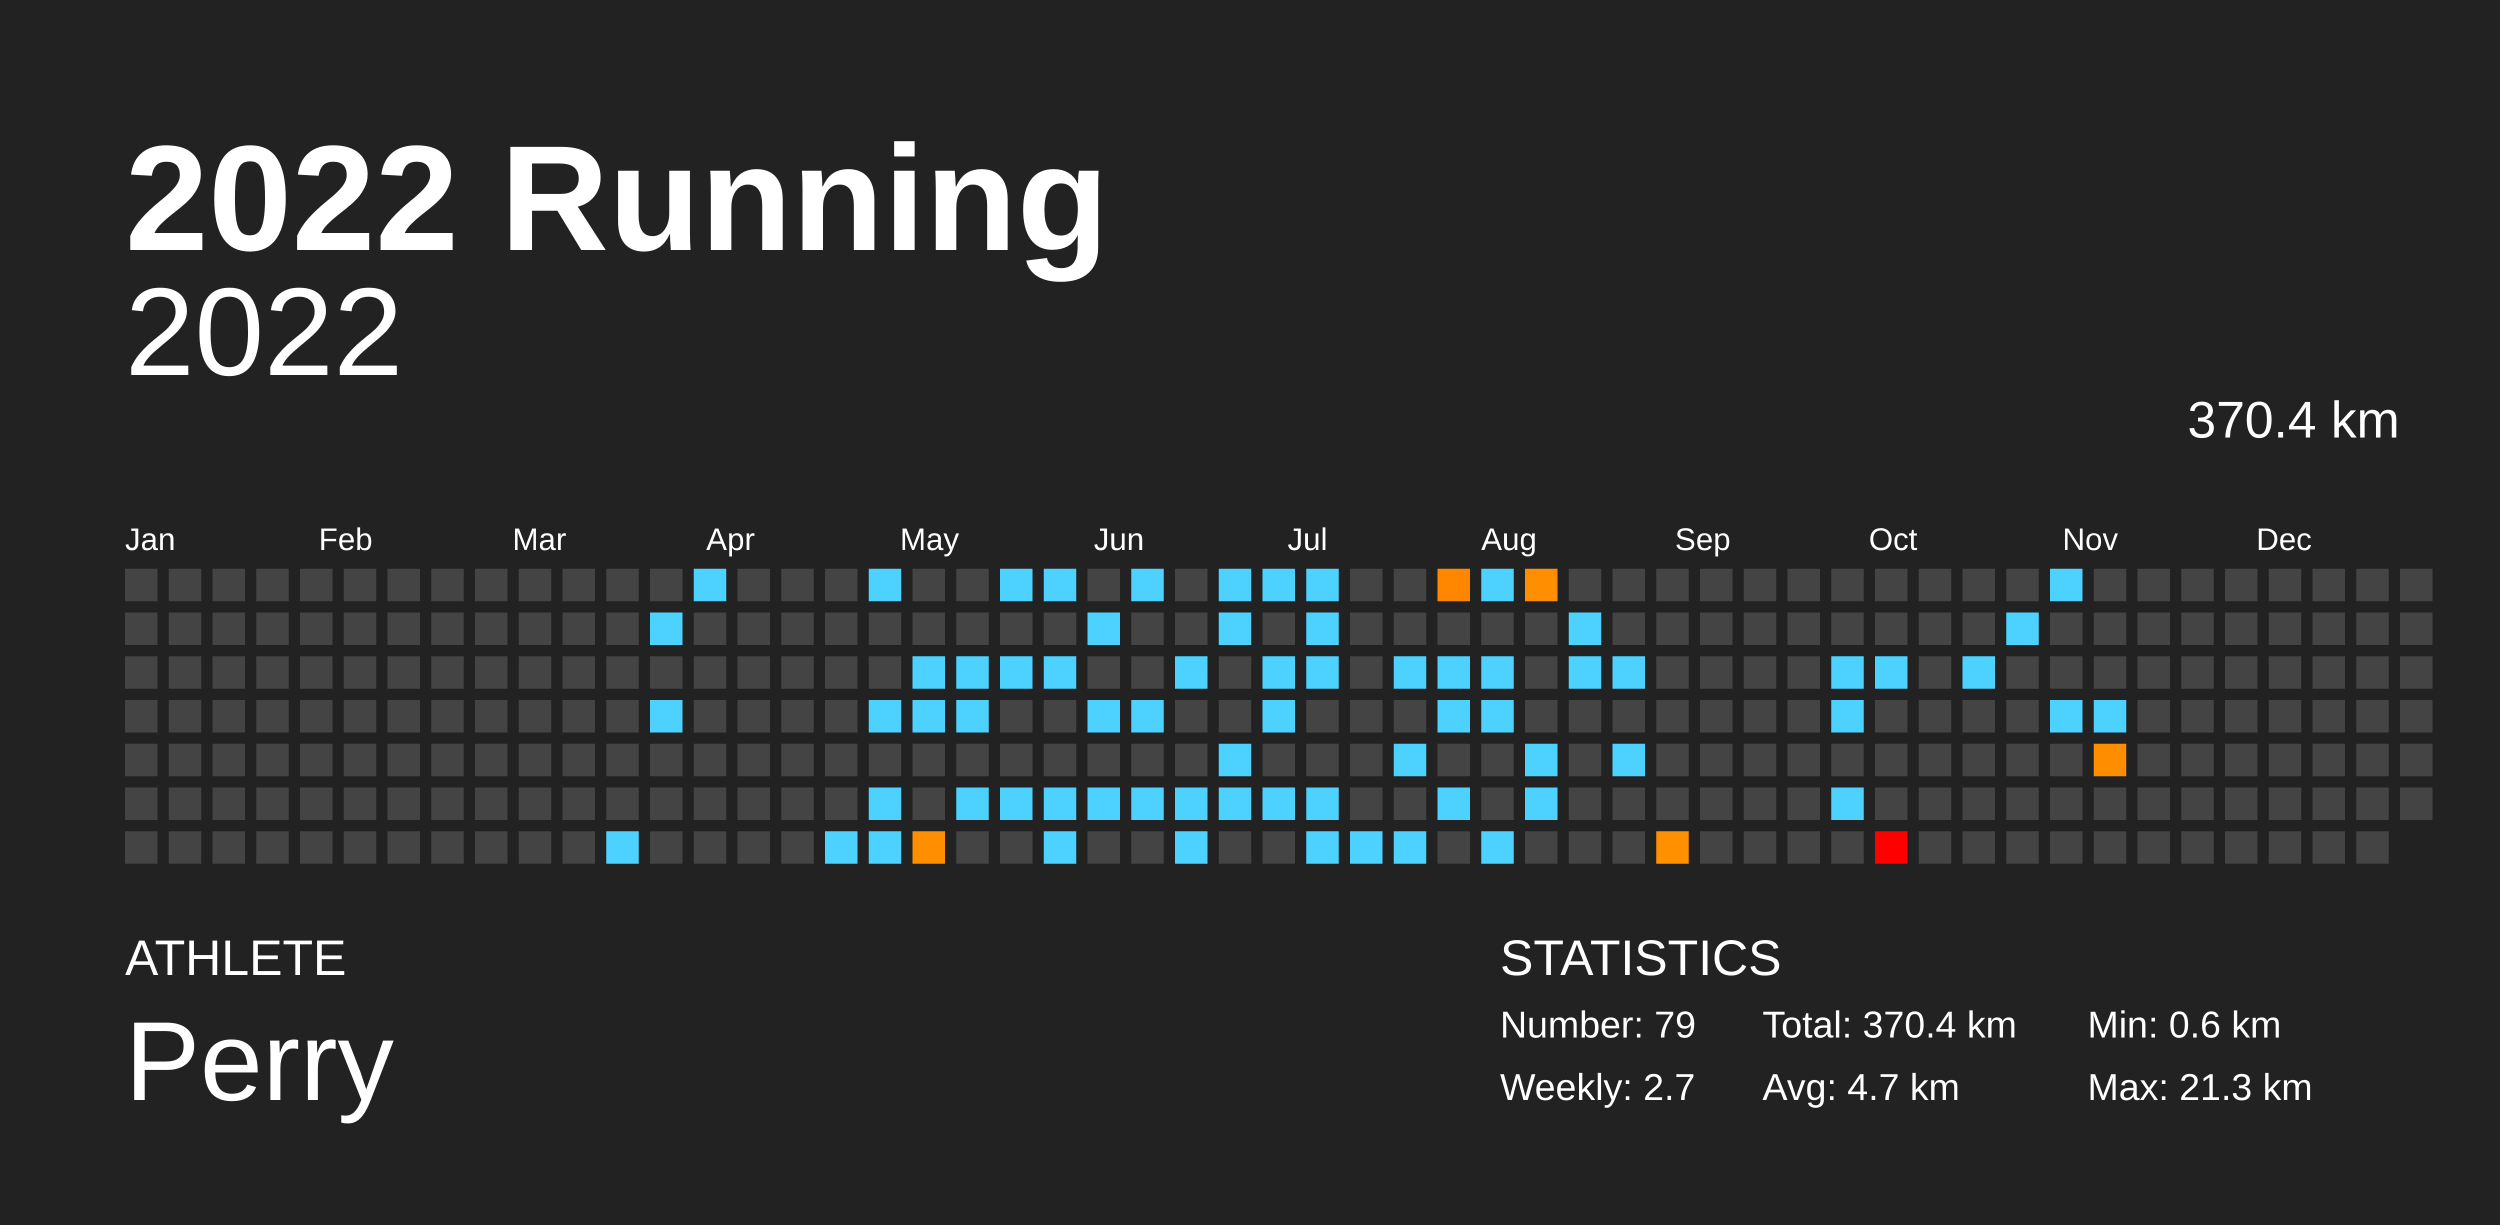
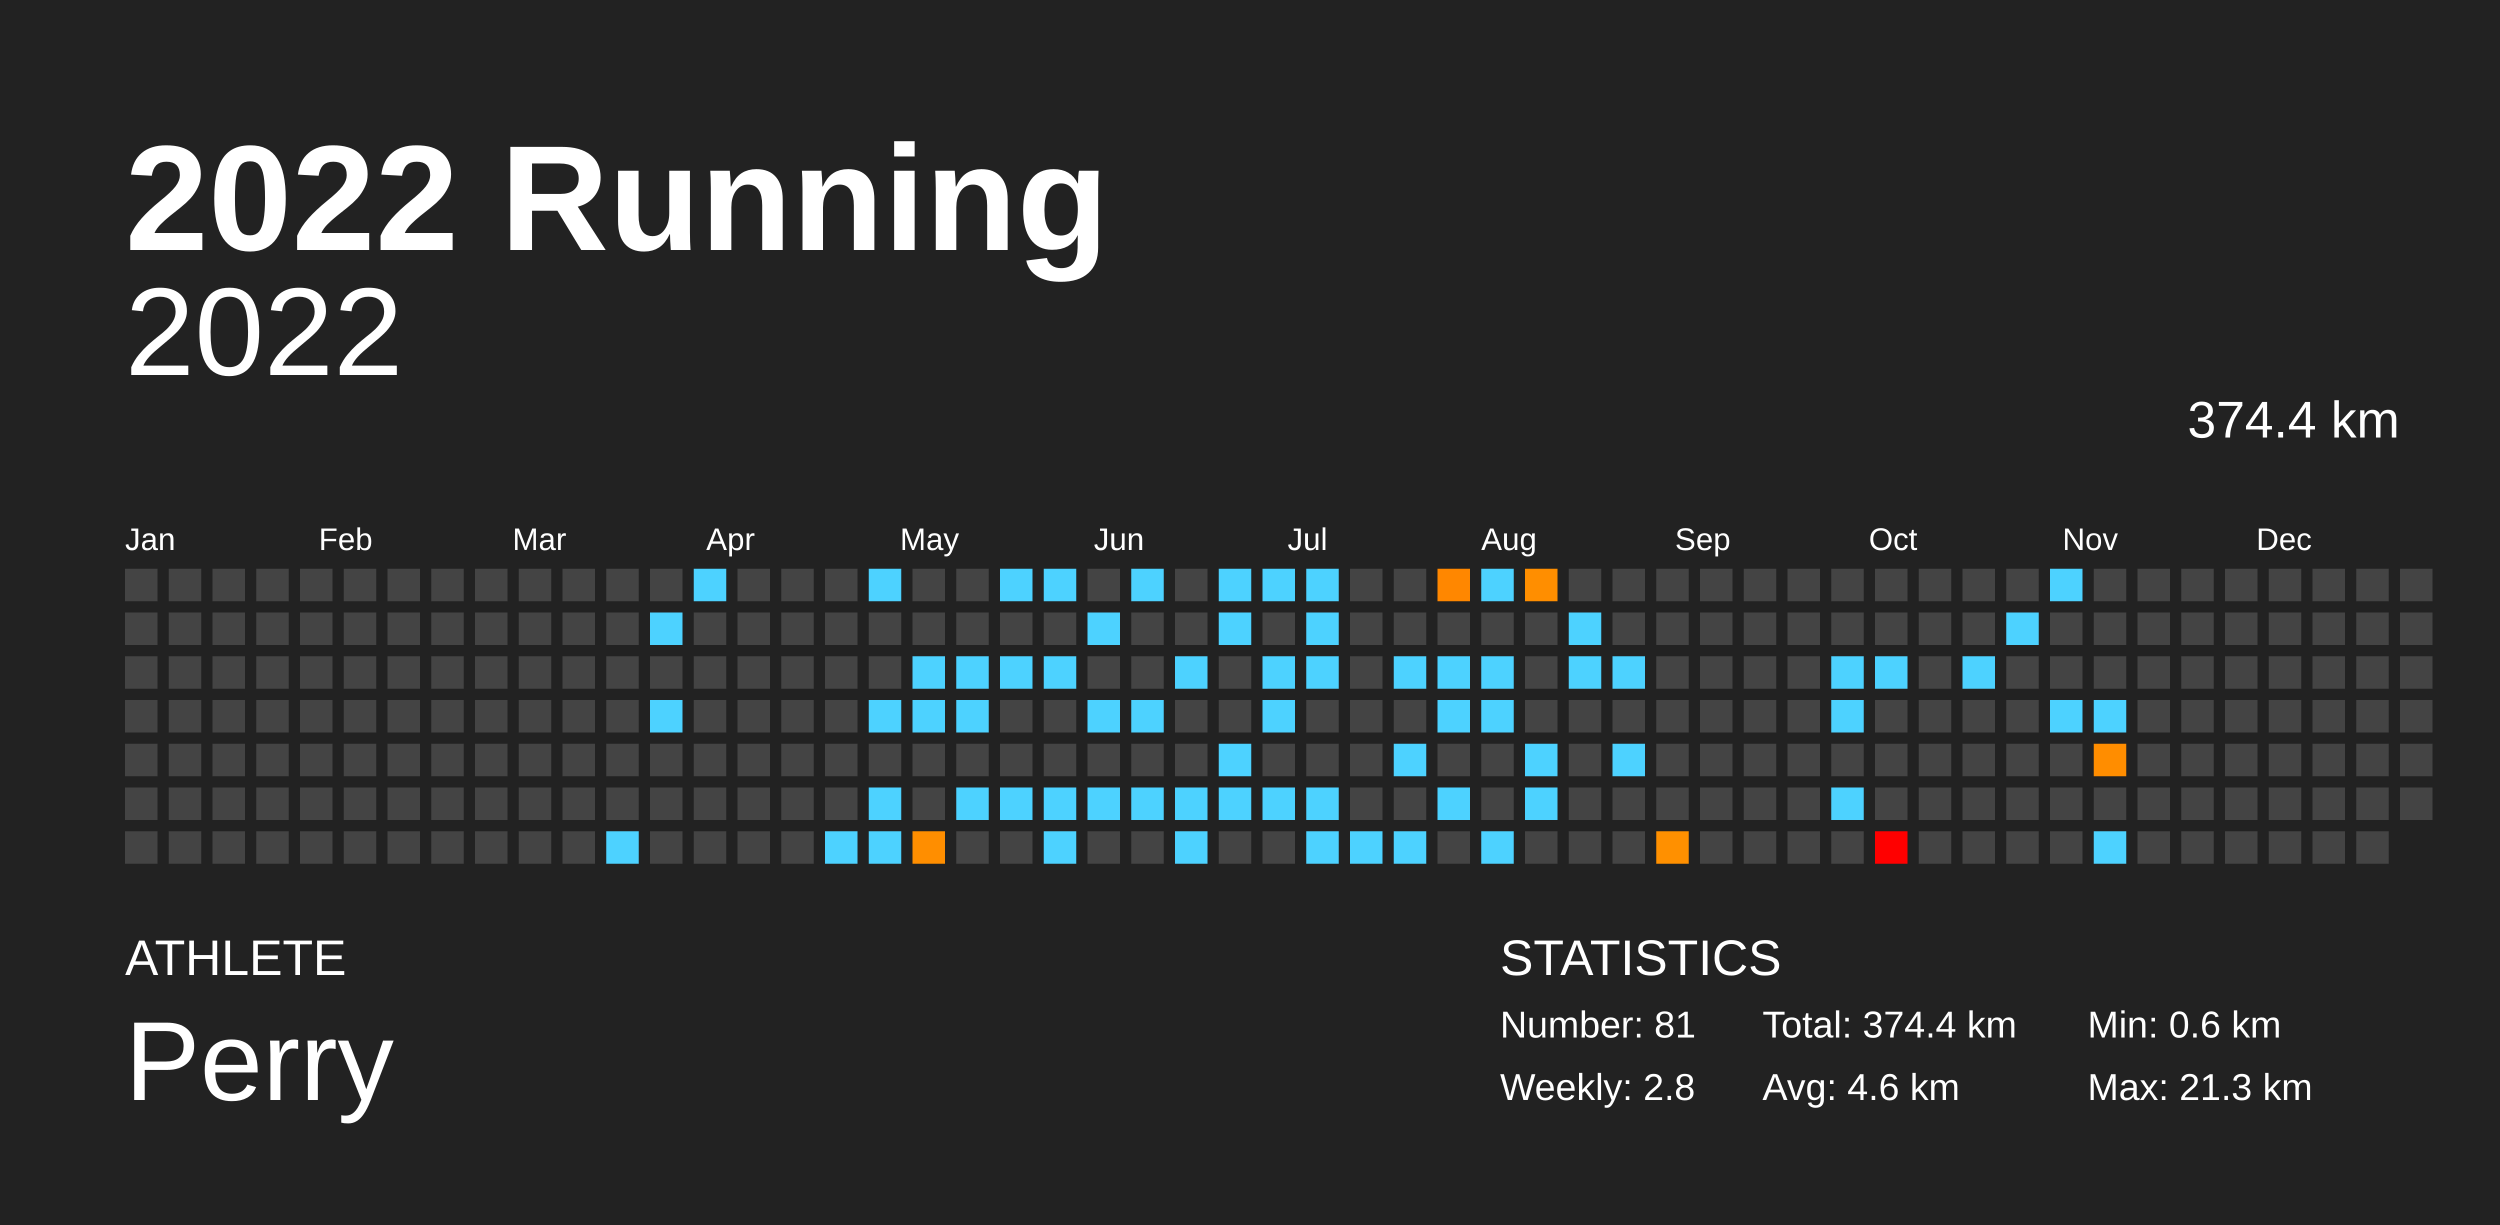
<svg xmlns="http://www.w3.org/2000/svg" baseProfile="full" height="98mm" version="1.1" viewBox="0,0,200,98" width="200mm">
  <defs />
  <rect fill="#222222" height="98" width="200" x="0" y="0" />
  <text fill="#FFFFFF" style="font-size:12px; font-family:Arial; font-weight:bold;" x="10" y="20">2022 Running</text>
  <text fill="#FFFFFF" style="font-size:4px; font-family:Arial" x="10" y="78">ATHLETE</text>
  <text fill="#FFFFFF" style="font-size:9px; font-family:Arial" x="10" y="88">Perry</text>
  <text fill="#FFFFFF" style="font-size:4px; font-family:Arial" x="120" y="78">STATISTICS</text>
-   <text fill="#FFFFFF" style="font-size:3px; font-family:Arial" x="120" y="83">Number: 79</text>
-   <text fill="#FFFFFF" style="font-size:3px; font-family:Arial" x="120" y="88">Weekly: 2.7</text>
-   <text fill="#FFFFFF" style="font-size:3px; font-family:Arial" x="141" y="83">Total: 370.4 km</text>
-   <text fill="#FFFFFF" style="font-size:3px; font-family:Arial" x="141" y="88">Avg: 4.7 km</text>
+   <text fill="#FFFFFF" style="font-size:3px; font-family:Arial" x="120" y="83">Number: 81</text>
+   <text fill="#FFFFFF" style="font-size:3px; font-family:Arial" x="120" y="88">Weekly: 2.8</text>
+   <text fill="#FFFFFF" style="font-size:3px; font-family:Arial" x="141" y="83">Total: 374.4 km</text>
+   <text fill="#FFFFFF" style="font-size:3px; font-family:Arial" x="141" y="88">Avg: 4.6 km</text>
  <text fill="#FFFFFF" style="font-size:3px; font-family:Arial" x="167" y="83">Min: 0.6 km</text>
  <text fill="#FFFFFF" style="font-size:3px; font-family:Arial" x="167" y="88">Max: 21.3 km</text>
  <text alignment-baseline="hanging" fill="#FFFFFF" style="font-size:10.0px; font-family:Arial;" x="10" y="30">2022</text>
-   <text alignment-baseline="hanging" fill="#FFFFFF" style="font-size:4.125px; font-family:Arial;" x="175" y="35">370.4 km</text>
+   <text alignment-baseline="hanging" fill="#FFFFFF" style="font-size:4.125px; font-family:Arial;" x="175" y="35">374.4 km</text>
  <text fill="#FFFFFF" style="font-size:2.5px; font-family:Arial" x="10.0" y="44">Jan</text>
  <text fill="#FFFFFF" style="font-size:2.5px; font-family:Arial" x="25.5" y="44">Feb</text>
  <text fill="#FFFFFF" style="font-size:2.5px; font-family:Arial" x="41.0" y="44">Mar</text>
  <text fill="#FFFFFF" style="font-size:2.5px; font-family:Arial" x="56.5" y="44">Apr</text>
  <text fill="#FFFFFF" style="font-size:2.5px; font-family:Arial" x="72.0" y="44">May</text>
  <text fill="#FFFFFF" style="font-size:2.5px; font-family:Arial" x="87.5" y="44">Jun</text>
  <text fill="#FFFFFF" style="font-size:2.5px; font-family:Arial" x="103.0" y="44">Jul</text>
  <text fill="#FFFFFF" style="font-size:2.5px; font-family:Arial" x="118.5" y="44">Aug</text>
  <text fill="#FFFFFF" style="font-size:2.5px; font-family:Arial" x="134.0" y="44">Sep</text>
  <text fill="#FFFFFF" style="font-size:2.5px; font-family:Arial" x="149.5" y="44">Oct</text>
  <text fill="#FFFFFF" style="font-size:2.5px; font-family:Arial" x="165.0" y="44">Nov</text>
  <text fill="#FFFFFF" style="font-size:2.5px; font-family:Arial" x="180.5" y="44">Dec</text>
  <rect fill="#444444" height="2.6" width="2.6" x="10.0" y="45.5" />
  <rect fill="#444444" height="2.6" width="2.6" x="10.0" y="49.0" />
  <rect fill="#444444" height="2.6" width="2.6" x="10.0" y="52.5" />
  <rect fill="#444444" height="2.6" width="2.6" x="10.0" y="56.0" />
  <rect fill="#444444" height="2.6" width="2.6" x="10.0" y="59.5" />
  <rect fill="#444444" height="2.6" width="2.6" x="10.0" y="63.0" />
  <rect fill="#444444" height="2.6" width="2.6" x="10.0" y="66.5" />
  <rect fill="#444444" height="2.6" width="2.6" x="13.5" y="45.5" />
  <rect fill="#444444" height="2.6" width="2.6" x="13.5" y="49.0" />
  <rect fill="#444444" height="2.6" width="2.6" x="13.5" y="52.5" />
  <rect fill="#444444" height="2.6" width="2.6" x="13.5" y="56.0" />
  <rect fill="#444444" height="2.6" width="2.6" x="13.5" y="59.5" />
  <rect fill="#444444" height="2.6" width="2.6" x="13.5" y="63.0" />
  <rect fill="#444444" height="2.6" width="2.6" x="13.5" y="66.5" />
  <rect fill="#444444" height="2.6" width="2.6" x="17.0" y="45.5" />
  <rect fill="#444444" height="2.6" width="2.6" x="17.0" y="49.0" />
  <rect fill="#444444" height="2.6" width="2.6" x="17.0" y="52.5" />
  <rect fill="#444444" height="2.6" width="2.6" x="17.0" y="56.0" />
  <rect fill="#444444" height="2.6" width="2.6" x="17.0" y="59.5" />
  <rect fill="#444444" height="2.6" width="2.6" x="17.0" y="63.0" />
  <rect fill="#444444" height="2.6" width="2.6" x="17.0" y="66.5" />
  <rect fill="#444444" height="2.6" width="2.6" x="20.5" y="45.5" />
  <rect fill="#444444" height="2.6" width="2.6" x="20.5" y="49.0" />
  <rect fill="#444444" height="2.6" width="2.6" x="20.5" y="52.5" />
  <rect fill="#444444" height="2.6" width="2.6" x="20.5" y="56.0" />
  <rect fill="#444444" height="2.6" width="2.6" x="20.5" y="59.5" />
  <rect fill="#444444" height="2.6" width="2.6" x="20.5" y="63.0" />
  <rect fill="#444444" height="2.6" width="2.6" x="20.5" y="66.5" />
  <rect fill="#444444" height="2.6" width="2.6" x="24.0" y="45.5" />
  <rect fill="#444444" height="2.6" width="2.6" x="24.0" y="49.0" />
  <rect fill="#444444" height="2.6" width="2.6" x="24.0" y="52.5" />
  <rect fill="#444444" height="2.6" width="2.6" x="24.0" y="56.0" />
  <rect fill="#444444" height="2.6" width="2.6" x="24.0" y="59.5" />
  <rect fill="#444444" height="2.6" width="2.6" x="24.0" y="63.0" />
  <rect fill="#444444" height="2.6" width="2.6" x="24.0" y="66.5" />
  <rect fill="#444444" height="2.6" width="2.6" x="27.5" y="45.5" />
  <rect fill="#444444" height="2.6" width="2.6" x="27.5" y="49.0" />
  <rect fill="#444444" height="2.6" width="2.6" x="27.5" y="52.5" />
  <rect fill="#444444" height="2.6" width="2.6" x="27.5" y="56.0" />
  <rect fill="#444444" height="2.6" width="2.6" x="27.5" y="59.5" />
  <rect fill="#444444" height="2.6" width="2.6" x="27.5" y="63.0" />
  <rect fill="#444444" height="2.6" width="2.6" x="27.5" y="66.5" />
  <rect fill="#444444" height="2.6" width="2.6" x="31.0" y="45.5" />
  <rect fill="#444444" height="2.6" width="2.6" x="31.0" y="49.0" />
  <rect fill="#444444" height="2.6" width="2.6" x="31.0" y="52.5" />
  <rect fill="#444444" height="2.6" width="2.6" x="31.0" y="56.0" />
  <rect fill="#444444" height="2.6" width="2.6" x="31.0" y="59.5" />
  <rect fill="#444444" height="2.6" width="2.6" x="31.0" y="63.0" />
  <rect fill="#444444" height="2.6" width="2.6" x="31.0" y="66.5" />
  <rect fill="#444444" height="2.6" width="2.6" x="34.5" y="45.5" />
  <rect fill="#444444" height="2.6" width="2.6" x="34.5" y="49.0" />
  <rect fill="#444444" height="2.6" width="2.6" x="34.5" y="52.5" />
  <rect fill="#444444" height="2.6" width="2.6" x="34.5" y="56.0" />
  <rect fill="#444444" height="2.6" width="2.6" x="34.5" y="59.5" />
  <rect fill="#444444" height="2.6" width="2.6" x="34.5" y="63.0" />
  <rect fill="#444444" height="2.6" width="2.6" x="34.5" y="66.5" />
  <rect fill="#444444" height="2.6" width="2.6" x="38.0" y="45.5" />
  <rect fill="#444444" height="2.6" width="2.6" x="38.0" y="49.0" />
  <rect fill="#444444" height="2.6" width="2.6" x="38.0" y="52.5" />
  <rect fill="#444444" height="2.6" width="2.6" x="38.0" y="56.0" />
  <rect fill="#444444" height="2.6" width="2.6" x="38.0" y="59.5" />
  <rect fill="#444444" height="2.6" width="2.6" x="38.0" y="63.0" />
  <rect fill="#444444" height="2.6" width="2.6" x="38.0" y="66.5" />
  <rect fill="#444444" height="2.6" width="2.6" x="41.5" y="45.5" />
  <rect fill="#444444" height="2.6" width="2.6" x="41.5" y="49.0" />
  <rect fill="#444444" height="2.6" width="2.6" x="41.5" y="52.5" />
  <rect fill="#444444" height="2.6" width="2.6" x="41.5" y="56.0" />
  <rect fill="#444444" height="2.6" width="2.6" x="41.5" y="59.5" />
  <rect fill="#444444" height="2.6" width="2.6" x="41.5" y="63.0" />
  <rect fill="#444444" height="2.6" width="2.6" x="41.5" y="66.5" />
  <rect fill="#444444" height="2.6" width="2.6" x="45.0" y="45.5" />
  <rect fill="#444444" height="2.6" width="2.6" x="45.0" y="49.0" />
  <rect fill="#444444" height="2.6" width="2.6" x="45.0" y="52.5" />
  <rect fill="#444444" height="2.6" width="2.6" x="45.0" y="56.0" />
  <rect fill="#444444" height="2.6" width="2.6" x="45.0" y="59.5" />
  <rect fill="#444444" height="2.6" width="2.6" x="45.0" y="63.0" />
  <rect fill="#444444" height="2.6" width="2.6" x="45.0" y="66.5" />
  <rect fill="#444444" height="2.6" width="2.6" x="48.5" y="45.5" />
  <rect fill="#444444" height="2.6" width="2.6" x="48.5" y="49.0" />
  <rect fill="#444444" height="2.6" width="2.6" x="48.5" y="52.5" />
  <rect fill="#444444" height="2.6" width="2.6" x="48.5" y="56.0" />
  <rect fill="#444444" height="2.6" width="2.6" x="48.5" y="59.5" />
  <rect fill="#444444" height="2.6" width="2.6" x="48.5" y="63.0" />
  <rect fill="#4dd2ff" height="2.6" width="2.6" x="48.5" y="66.5" />
  <rect fill="#444444" height="2.6" width="2.6" x="52.0" y="45.5" />
  <rect fill="#4dd2ff" height="2.6" width="2.6" x="52.0" y="49.0" />
  <rect fill="#444444" height="2.6" width="2.6" x="52.0" y="52.5" />
  <rect fill="#4dd2ff" height="2.6" width="2.6" x="52.0" y="56.0" />
  <rect fill="#444444" height="2.6" width="2.6" x="52.0" y="59.5" />
  <rect fill="#444444" height="2.6" width="2.6" x="52.0" y="63.0" />
  <rect fill="#444444" height="2.6" width="2.6" x="52.0" y="66.5" />
  <rect fill="#4dd2ff" height="2.6" width="2.6" x="55.5" y="45.5" />
  <rect fill="#444444" height="2.6" width="2.6" x="55.5" y="49.0" />
  <rect fill="#444444" height="2.6" width="2.6" x="55.5" y="52.5" />
  <rect fill="#444444" height="2.6" width="2.6" x="55.5" y="56.0" />
  <rect fill="#444444" height="2.6" width="2.6" x="55.5" y="59.5" />
  <rect fill="#444444" height="2.6" width="2.6" x="55.5" y="63.0" />
  <rect fill="#444444" height="2.6" width="2.6" x="55.5" y="66.5" />
  <rect fill="#444444" height="2.6" width="2.6" x="59.0" y="45.5" />
  <rect fill="#444444" height="2.6" width="2.6" x="59.0" y="49.0" />
  <rect fill="#444444" height="2.6" width="2.6" x="59.0" y="52.5" />
  <rect fill="#444444" height="2.6" width="2.6" x="59.0" y="56.0" />
  <rect fill="#444444" height="2.6" width="2.6" x="59.0" y="59.5" />
  <rect fill="#444444" height="2.6" width="2.6" x="59.0" y="63.0" />
  <rect fill="#444444" height="2.6" width="2.6" x="59.0" y="66.5" />
  <rect fill="#444444" height="2.6" width="2.6" x="62.5" y="45.5" />
  <rect fill="#444444" height="2.6" width="2.6" x="62.5" y="49.0" />
  <rect fill="#444444" height="2.6" width="2.6" x="62.5" y="52.5" />
  <rect fill="#444444" height="2.6" width="2.6" x="62.5" y="56.0" />
  <rect fill="#444444" height="2.6" width="2.6" x="62.5" y="59.5" />
  <rect fill="#444444" height="2.6" width="2.6" x="62.5" y="63.0" />
  <rect fill="#444444" height="2.6" width="2.6" x="62.5" y="66.5" />
  <rect fill="#444444" height="2.6" width="2.6" x="66.0" y="45.5" />
  <rect fill="#444444" height="2.6" width="2.6" x="66.0" y="49.0" />
  <rect fill="#444444" height="2.6" width="2.6" x="66.0" y="52.5" />
  <rect fill="#444444" height="2.6" width="2.6" x="66.0" y="56.0" />
  <rect fill="#444444" height="2.6" width="2.6" x="66.0" y="59.5" />
  <rect fill="#444444" height="2.6" width="2.6" x="66.0" y="63.0" />
  <rect fill="#4dd2ff" height="2.6" width="2.6" x="66.0" y="66.5" />
  <rect fill="#4dd2ff" height="2.6" width="2.6" x="69.5" y="45.5" />
  <rect fill="#444444" height="2.6" width="2.6" x="69.5" y="49.0" />
  <rect fill="#444444" height="2.6" width="2.6" x="69.5" y="52.5" />
  <rect fill="#4dd2ff" height="2.6" width="2.6" x="69.5" y="56.0" />
  <rect fill="#444444" height="2.6" width="2.6" x="69.5" y="59.5" />
  <rect fill="#4dd2ff" height="2.6" width="2.6" x="69.5" y="63.0" />
  <rect fill="#4dd2ff" height="2.6" width="2.6" x="69.5" y="66.5" />
  <rect fill="#444444" height="2.6" width="2.6" x="73.0" y="45.5" />
  <rect fill="#444444" height="2.6" width="2.6" x="73.0" y="49.0" />
  <rect fill="#4dd2ff" height="2.6" width="2.6" x="73.0" y="52.5" />
  <rect fill="#4dd2ff" height="2.6" width="2.6" x="73.0" y="56.0" />
  <rect fill="#444444" height="2.6" width="2.6" x="73.0" y="59.5" />
  <rect fill="#444444" height="2.6" width="2.6" x="73.0" y="63.0" />
  <rect fill="#ff8e00" height="2.6" width="2.6" x="73.0" y="66.5" />
  <rect fill="#444444" height="2.6" width="2.6" x="76.5" y="45.5" />
  <rect fill="#444444" height="2.6" width="2.6" x="76.5" y="49.0" />
  <rect fill="#4dd2ff" height="2.6" width="2.6" x="76.5" y="52.5" />
  <rect fill="#4dd2ff" height="2.6" width="2.6" x="76.5" y="56.0" />
  <rect fill="#444444" height="2.6" width="2.6" x="76.5" y="59.5" />
  <rect fill="#4dd2ff" height="2.6" width="2.6" x="76.5" y="63.0" />
  <rect fill="#444444" height="2.6" width="2.6" x="76.5" y="66.5" />
  <rect fill="#4dd2ff" height="2.6" width="2.6" x="80.0" y="45.5" />
  <rect fill="#444444" height="2.6" width="2.6" x="80.0" y="49.0" />
  <rect fill="#4dd2ff" height="2.6" width="2.6" x="80.0" y="52.5" />
  <rect fill="#444444" height="2.6" width="2.6" x="80.0" y="56.0" />
  <rect fill="#444444" height="2.6" width="2.6" x="80.0" y="59.5" />
  <rect fill="#4dd2ff" height="2.6" width="2.6" x="80.0" y="63.0" />
  <rect fill="#444444" height="2.6" width="2.6" x="80.0" y="66.5" />
  <rect fill="#4dd2ff" height="2.6" width="2.6" x="83.5" y="45.5" />
  <rect fill="#444444" height="2.6" width="2.6" x="83.5" y="49.0" />
  <rect fill="#4dd2ff" height="2.6" width="2.6" x="83.5" y="52.5" />
  <rect fill="#444444" height="2.6" width="2.6" x="83.5" y="56.0" />
  <rect fill="#444444" height="2.6" width="2.6" x="83.5" y="59.5" />
  <rect fill="#4dd2ff" height="2.6" width="2.6" x="83.5" y="63.0" />
  <rect fill="#4dd2ff" height="2.6" width="2.6" x="83.5" y="66.5" />
  <rect fill="#444444" height="2.6" width="2.6" x="87.0" y="45.5" />
  <rect fill="#4dd2ff" height="2.6" width="2.6" x="87.0" y="49.0" />
  <rect fill="#444444" height="2.6" width="2.6" x="87.0" y="52.5" />
  <rect fill="#4dd2ff" height="2.6" width="2.6" x="87.0" y="56.0" />
  <rect fill="#444444" height="2.6" width="2.6" x="87.0" y="59.5" />
  <rect fill="#4dd2ff" height="2.6" width="2.6" x="87.0" y="63.0" />
  <rect fill="#444444" height="2.6" width="2.6" x="87.0" y="66.5" />
  <rect fill="#4dd2ff" height="2.6" width="2.6" x="90.5" y="45.5" />
  <rect fill="#444444" height="2.6" width="2.6" x="90.5" y="49.0" />
  <rect fill="#444444" height="2.6" width="2.6" x="90.5" y="52.5" />
  <rect fill="#4dd2ff" height="2.6" width="2.6" x="90.5" y="56.0" />
  <rect fill="#444444" height="2.6" width="2.6" x="90.5" y="59.5" />
  <rect fill="#4dd2ff" height="2.6" width="2.6" x="90.5" y="63.0" />
  <rect fill="#444444" height="2.6" width="2.6" x="90.5" y="66.5" />
  <rect fill="#444444" height="2.6" width="2.6" x="94.0" y="45.5" />
  <rect fill="#444444" height="2.6" width="2.6" x="94.0" y="49.0" />
  <rect fill="#4dd2ff" height="2.6" width="2.6" x="94.0" y="52.5" />
  <rect fill="#444444" height="2.6" width="2.6" x="94.0" y="56.0" />
  <rect fill="#444444" height="2.6" width="2.6" x="94.0" y="59.5" />
  <rect fill="#4dd2ff" height="2.6" width="2.6" x="94.0" y="63.0" />
  <rect fill="#4dd2ff" height="2.6" width="2.6" x="94.0" y="66.5" />
  <rect fill="#4dd2ff" height="2.6" width="2.6" x="97.5" y="45.5" />
  <rect fill="#4dd2ff" height="2.6" width="2.6" x="97.5" y="49.0" />
  <rect fill="#444444" height="2.6" width="2.6" x="97.5" y="52.5" />
  <rect fill="#444444" height="2.6" width="2.6" x="97.5" y="56.0" />
  <rect fill="#4dd2ff" height="2.6" width="2.6" x="97.5" y="59.5" />
  <rect fill="#4dd2ff" height="2.6" width="2.6" x="97.5" y="63.0" />
  <rect fill="#444444" height="2.6" width="2.6" x="97.5" y="66.5" />
  <rect fill="#4dd2ff" height="2.6" width="2.6" x="101.0" y="45.5" />
  <rect fill="#444444" height="2.6" width="2.6" x="101.0" y="49.0" />
  <rect fill="#4dd2ff" height="2.6" width="2.6" x="101.0" y="52.5" />
  <rect fill="#4dd2ff" height="2.6" width="2.6" x="101.0" y="56.0" />
  <rect fill="#444444" height="2.6" width="2.6" x="101.0" y="59.5" />
  <rect fill="#4dd2ff" height="2.6" width="2.6" x="101.0" y="63.0" />
  <rect fill="#444444" height="2.6" width="2.6" x="101.0" y="66.5" />
  <rect fill="#4dd2ff" height="2.6" width="2.6" x="104.5" y="45.5" />
  <rect fill="#4dd2ff" height="2.6" width="2.6" x="104.5" y="49.0" />
  <rect fill="#4dd2ff" height="2.6" width="2.6" x="104.5" y="52.5" />
  <rect fill="#444444" height="2.6" width="2.6" x="104.5" y="56.0" />
  <rect fill="#444444" height="2.6" width="2.6" x="104.5" y="59.5" />
  <rect fill="#4dd2ff" height="2.6" width="2.6" x="104.5" y="63.0" />
  <rect fill="#4dd2ff" height="2.6" width="2.6" x="104.5" y="66.5" />
  <rect fill="#444444" height="2.6" width="2.6" x="108.0" y="45.5" />
  <rect fill="#444444" height="2.6" width="2.6" x="108.0" y="49.0" />
  <rect fill="#444444" height="2.6" width="2.6" x="108.0" y="52.5" />
  <rect fill="#444444" height="2.6" width="2.6" x="108.0" y="56.0" />
  <rect fill="#444444" height="2.6" width="2.6" x="108.0" y="59.5" />
  <rect fill="#444444" height="2.6" width="2.6" x="108.0" y="63.0" />
  <rect fill="#4dd2ff" height="2.6" width="2.6" x="108.0" y="66.5" />
  <rect fill="#444444" height="2.6" width="2.6" x="111.5" y="45.5" />
  <rect fill="#444444" height="2.6" width="2.6" x="111.5" y="49.0" />
  <rect fill="#4dd2ff" height="2.6" width="2.6" x="111.5" y="52.5" />
  <rect fill="#444444" height="2.6" width="2.6" x="111.5" y="56.0" />
  <rect fill="#4dd2ff" height="2.6" width="2.6" x="111.5" y="59.5" />
  <rect fill="#444444" height="2.6" width="2.6" x="111.5" y="63.0" />
  <rect fill="#4dd2ff" height="2.6" width="2.6" x="111.5" y="66.5" />
  <rect fill="#ff8700" height="2.6" width="2.6" x="115.0" y="45.5" />
  <rect fill="#444444" height="2.6" width="2.6" x="115.0" y="49.0" />
  <rect fill="#4dd2ff" height="2.6" width="2.6" x="115.0" y="52.5" />
  <rect fill="#4dd2ff" height="2.6" width="2.6" x="115.0" y="56.0" />
  <rect fill="#444444" height="2.6" width="2.6" x="115.0" y="59.5" />
  <rect fill="#4dd2ff" height="2.6" width="2.6" x="115.0" y="63.0" />
  <rect fill="#444444" height="2.6" width="2.6" x="115.0" y="66.5" />
  <rect fill="#4dd2ff" height="2.6" width="2.6" x="118.5" y="45.5" />
  <rect fill="#444444" height="2.6" width="2.6" x="118.5" y="49.0" />
  <rect fill="#4dd2ff" height="2.6" width="2.6" x="118.5" y="52.5" />
  <rect fill="#4dd2ff" height="2.6" width="2.6" x="118.5" y="56.0" />
  <rect fill="#444444" height="2.6" width="2.6" x="118.5" y="59.5" />
  <rect fill="#444444" height="2.6" width="2.6" x="118.5" y="63.0" />
  <rect fill="#4dd2ff" height="2.6" width="2.6" x="118.5" y="66.5" />
  <rect fill="#ff8e00" height="2.6" width="2.6" x="122.0" y="45.5" />
  <rect fill="#444444" height="2.6" width="2.6" x="122.0" y="49.0" />
  <rect fill="#444444" height="2.6" width="2.6" x="122.0" y="52.5" />
  <rect fill="#444444" height="2.6" width="2.6" x="122.0" y="56.0" />
  <rect fill="#4dd2ff" height="2.6" width="2.6" x="122.0" y="59.5" />
  <rect fill="#4dd2ff" height="2.6" width="2.6" x="122.0" y="63.0" />
  <rect fill="#444444" height="2.6" width="2.6" x="122.0" y="66.5" />
  <rect fill="#444444" height="2.6" width="2.6" x="125.5" y="45.5" />
  <rect fill="#4dd2ff" height="2.6" width="2.6" x="125.5" y="49.0" />
  <rect fill="#4dd2ff" height="2.6" width="2.6" x="125.5" y="52.5" />
  <rect fill="#444444" height="2.6" width="2.6" x="125.5" y="56.0" />
  <rect fill="#444444" height="2.6" width="2.6" x="125.5" y="59.5" />
  <rect fill="#444444" height="2.6" width="2.6" x="125.5" y="63.0" />
  <rect fill="#444444" height="2.6" width="2.6" x="125.5" y="66.5" />
  <rect fill="#444444" height="2.6" width="2.6" x="129.0" y="45.5" />
  <rect fill="#444444" height="2.6" width="2.6" x="129.0" y="49.0" />
  <rect fill="#4dd2ff" height="2.6" width="2.6" x="129.0" y="52.5" />
  <rect fill="#444444" height="2.6" width="2.6" x="129.0" y="56.0" />
  <rect fill="#4dd2ff" height="2.6" width="2.6" x="129.0" y="59.5" />
  <rect fill="#444444" height="2.6" width="2.6" x="129.0" y="63.0" />
  <rect fill="#444444" height="2.6" width="2.6" x="129.0" y="66.5" />
  <rect fill="#444444" height="2.6" width="2.6" x="132.5" y="45.5" />
  <rect fill="#444444" height="2.6" width="2.6" x="132.5" y="49.0" />
  <rect fill="#444444" height="2.6" width="2.6" x="132.5" y="52.5" />
  <rect fill="#444444" height="2.6" width="2.6" x="132.5" y="56.0" />
  <rect fill="#444444" height="2.6" width="2.6" x="132.5" y="59.5" />
  <rect fill="#444444" height="2.6" width="2.6" x="132.5" y="63.0" />
  <rect fill="#ff9000" height="2.6" width="2.6" x="132.5" y="66.5" />
  <rect fill="#444444" height="2.6" width="2.6" x="136.0" y="45.5" />
  <rect fill="#444444" height="2.6" width="2.6" x="136.0" y="49.0" />
  <rect fill="#444444" height="2.6" width="2.6" x="136.0" y="52.5" />
  <rect fill="#444444" height="2.6" width="2.6" x="136.0" y="56.0" />
  <rect fill="#444444" height="2.6" width="2.6" x="136.0" y="59.5" />
  <rect fill="#444444" height="2.6" width="2.6" x="136.0" y="63.0" />
  <rect fill="#444444" height="2.6" width="2.6" x="136.0" y="66.5" />
  <rect fill="#444444" height="2.6" width="2.6" x="139.5" y="45.5" />
  <rect fill="#444444" height="2.6" width="2.6" x="139.5" y="49.0" />
  <rect fill="#444444" height="2.6" width="2.6" x="139.5" y="52.5" />
  <rect fill="#444444" height="2.6" width="2.6" x="139.5" y="56.0" />
  <rect fill="#444444" height="2.6" width="2.6" x="139.5" y="59.5" />
  <rect fill="#444444" height="2.6" width="2.6" x="139.5" y="63.0" />
  <rect fill="#444444" height="2.6" width="2.6" x="139.5" y="66.5" />
  <rect fill="#444444" height="2.6" width="2.6" x="143.0" y="45.5" />
  <rect fill="#444444" height="2.6" width="2.6" x="143.0" y="49.0" />
  <rect fill="#444444" height="2.6" width="2.6" x="143.0" y="52.5" />
  <rect fill="#444444" height="2.6" width="2.6" x="143.0" y="56.0" />
  <rect fill="#444444" height="2.6" width="2.6" x="143.0" y="59.5" />
  <rect fill="#444444" height="2.6" width="2.6" x="143.0" y="63.0" />
  <rect fill="#444444" height="2.6" width="2.6" x="143.0" y="66.5" />
  <rect fill="#444444" height="2.6" width="2.6" x="146.5" y="45.5" />
  <rect fill="#444444" height="2.6" width="2.6" x="146.5" y="49.0" />
  <rect fill="#4dd2ff" height="2.6" width="2.6" x="146.5" y="52.5" />
  <rect fill="#4dd2ff" height="2.6" width="2.6" x="146.5" y="56.0" />
  <rect fill="#444444" height="2.6" width="2.6" x="146.5" y="59.5" />
  <rect fill="#4dd2ff" height="2.6" width="2.6" x="146.5" y="63.0" />
  <rect fill="#444444" height="2.6" width="2.6" x="146.5" y="66.5" />
  <rect fill="#444444" height="2.6" width="2.6" x="150.0" y="45.5" />
  <rect fill="#444444" height="2.6" width="2.6" x="150.0" y="49.0" />
  <rect fill="#4dd2ff" height="2.6" width="2.6" x="150.0" y="52.5" />
  <rect fill="#444444" height="2.6" width="2.6" x="150.0" y="56.0" />
  <rect fill="#444444" height="2.6" width="2.6" x="150.0" y="59.5" />
  <rect fill="#444444" height="2.6" width="2.6" x="150.0" y="63.0" />
  <rect fill="red" height="2.6" width="2.6" x="150.0" y="66.5" />
  <rect fill="#444444" height="2.6" width="2.6" x="153.5" y="45.5" />
  <rect fill="#444444" height="2.6" width="2.6" x="153.5" y="49.0" />
  <rect fill="#444444" height="2.6" width="2.6" x="153.5" y="52.5" />
  <rect fill="#444444" height="2.6" width="2.6" x="153.5" y="56.0" />
  <rect fill="#444444" height="2.6" width="2.6" x="153.5" y="59.5" />
  <rect fill="#444444" height="2.6" width="2.6" x="153.5" y="63.0" />
  <rect fill="#444444" height="2.6" width="2.6" x="153.5" y="66.5" />
  <rect fill="#444444" height="2.6" width="2.6" x="157.0" y="45.5" />
  <rect fill="#444444" height="2.6" width="2.6" x="157.0" y="49.0" />
  <rect fill="#4dd2ff" height="2.6" width="2.6" x="157.0" y="52.5" />
  <rect fill="#444444" height="2.6" width="2.6" x="157.0" y="56.0" />
  <rect fill="#444444" height="2.6" width="2.6" x="157.0" y="59.5" />
  <rect fill="#444444" height="2.6" width="2.6" x="157.0" y="63.0" />
  <rect fill="#444444" height="2.6" width="2.6" x="157.0" y="66.5" />
  <rect fill="#444444" height="2.6" width="2.6" x="160.5" y="45.5" />
  <rect fill="#4dd2ff" height="2.6" width="2.6" x="160.5" y="49.0" />
  <rect fill="#444444" height="2.6" width="2.6" x="160.5" y="52.5" />
  <rect fill="#444444" height="2.6" width="2.6" x="160.5" y="56.0" />
  <rect fill="#444444" height="2.6" width="2.6" x="160.5" y="59.5" />
  <rect fill="#444444" height="2.6" width="2.6" x="160.5" y="63.0" />
  <rect fill="#444444" height="2.6" width="2.6" x="160.5" y="66.5" />
  <rect fill="#4dd2ff" height="2.6" width="2.6" x="164.0" y="45.5" />
  <rect fill="#444444" height="2.6" width="2.6" x="164.0" y="49.0" />
  <rect fill="#444444" height="2.6" width="2.6" x="164.0" y="52.5" />
  <rect fill="#4dd2ff" height="2.6" width="2.6" x="164.0" y="56.0" />
  <rect fill="#444444" height="2.6" width="2.6" x="164.0" y="59.5" />
  <rect fill="#444444" height="2.6" width="2.6" x="164.0" y="63.0" />
  <rect fill="#444444" height="2.6" width="2.6" x="164.0" y="66.5" />
  <rect fill="#444444" height="2.6" width="2.6" x="167.5" y="45.5" />
  <rect fill="#444444" height="2.6" width="2.6" x="167.5" y="49.0" />
  <rect fill="#444444" height="2.6" width="2.6" x="167.5" y="52.5" />
  <rect fill="#4dd2ff" height="2.6" width="2.6" x="167.5" y="56.0" />
  <rect fill="#ff8d00" height="2.6" width="2.6" x="167.5" y="59.5" />
  <rect fill="#444444" height="2.6" width="2.6" x="167.5" y="63.0" />
-   <rect fill="#444444" height="2.6" width="2.6" x="167.5" y="66.5" />
+   <rect fill="#4dd2ff" height="2.6" width="2.6" x="167.5" y="66.5" />
  <rect fill="#444444" height="2.6" width="2.6" x="171.0" y="45.5" />
  <rect fill="#444444" height="2.6" width="2.6" x="171.0" y="49.0" />
  <rect fill="#444444" height="2.6" width="2.6" x="171.0" y="52.5" />
  <rect fill="#444444" height="2.6" width="2.6" x="171.0" y="56.0" />
  <rect fill="#444444" height="2.6" width="2.6" x="171.0" y="59.5" />
  <rect fill="#444444" height="2.6" width="2.6" x="171.0" y="63.0" />
  <rect fill="#444444" height="2.6" width="2.6" x="171.0" y="66.5" />
  <rect fill="#444444" height="2.6" width="2.6" x="174.5" y="45.5" />
  <rect fill="#444444" height="2.6" width="2.6" x="174.5" y="49.0" />
  <rect fill="#444444" height="2.6" width="2.6" x="174.5" y="52.5" />
  <rect fill="#444444" height="2.6" width="2.6" x="174.5" y="56.0" />
  <rect fill="#444444" height="2.6" width="2.6" x="174.5" y="59.5" />
  <rect fill="#444444" height="2.6" width="2.6" x="174.5" y="63.0" />
  <rect fill="#444444" height="2.6" width="2.6" x="174.5" y="66.5" />
  <rect fill="#444444" height="2.6" width="2.6" x="178.0" y="45.5" />
  <rect fill="#444444" height="2.6" width="2.6" x="178.0" y="49.0" />
  <rect fill="#444444" height="2.6" width="2.6" x="178.0" y="52.5" />
  <rect fill="#444444" height="2.6" width="2.6" x="178.0" y="56.0" />
  <rect fill="#444444" height="2.6" width="2.6" x="178.0" y="59.5" />
  <rect fill="#444444" height="2.6" width="2.6" x="178.0" y="63.0" />
  <rect fill="#444444" height="2.6" width="2.6" x="178.0" y="66.5" />
  <rect fill="#444444" height="2.6" width="2.6" x="181.5" y="45.5" />
  <rect fill="#444444" height="2.6" width="2.6" x="181.5" y="49.0" />
  <rect fill="#444444" height="2.6" width="2.6" x="181.5" y="52.5" />
  <rect fill="#444444" height="2.6" width="2.6" x="181.5" y="56.0" />
  <rect fill="#444444" height="2.6" width="2.6" x="181.5" y="59.5" />
  <rect fill="#444444" height="2.6" width="2.6" x="181.5" y="63.0" />
  <rect fill="#444444" height="2.6" width="2.6" x="181.5" y="66.5" />
  <rect fill="#444444" height="2.6" width="2.6" x="185.0" y="45.5" />
  <rect fill="#444444" height="2.6" width="2.6" x="185.0" y="49.0" />
  <rect fill="#444444" height="2.6" width="2.6" x="185.0" y="52.5" />
  <rect fill="#444444" height="2.6" width="2.6" x="185.0" y="56.0" />
  <rect fill="#444444" height="2.6" width="2.6" x="185.0" y="59.5" />
  <rect fill="#444444" height="2.6" width="2.6" x="185.0" y="63.0" />
  <rect fill="#444444" height="2.6" width="2.6" x="185.0" y="66.5" />
  <rect fill="#444444" height="2.6" width="2.6" x="188.5" y="45.5" />
  <rect fill="#444444" height="2.6" width="2.6" x="188.5" y="49.0" />
  <rect fill="#444444" height="2.6" width="2.6" x="188.5" y="52.5" />
  <rect fill="#444444" height="2.6" width="2.6" x="188.5" y="56.0" />
  <rect fill="#444444" height="2.6" width="2.6" x="188.5" y="59.5" />
  <rect fill="#444444" height="2.6" width="2.6" x="188.5" y="63.0" />
  <rect fill="#444444" height="2.6" width="2.6" x="188.5" y="66.5" />
  <rect fill="#444444" height="2.6" width="2.6" x="192.0" y="45.5" />
  <rect fill="#444444" height="2.6" width="2.6" x="192.0" y="49.0" />
  <rect fill="#444444" height="2.6" width="2.6" x="192.0" y="52.5" />
  <rect fill="#444444" height="2.6" width="2.6" x="192.0" y="56.0" />
  <rect fill="#444444" height="2.6" width="2.6" x="192.0" y="59.5" />
  <rect fill="#444444" height="2.6" width="2.6" x="192.0" y="63.0" />
</svg>
